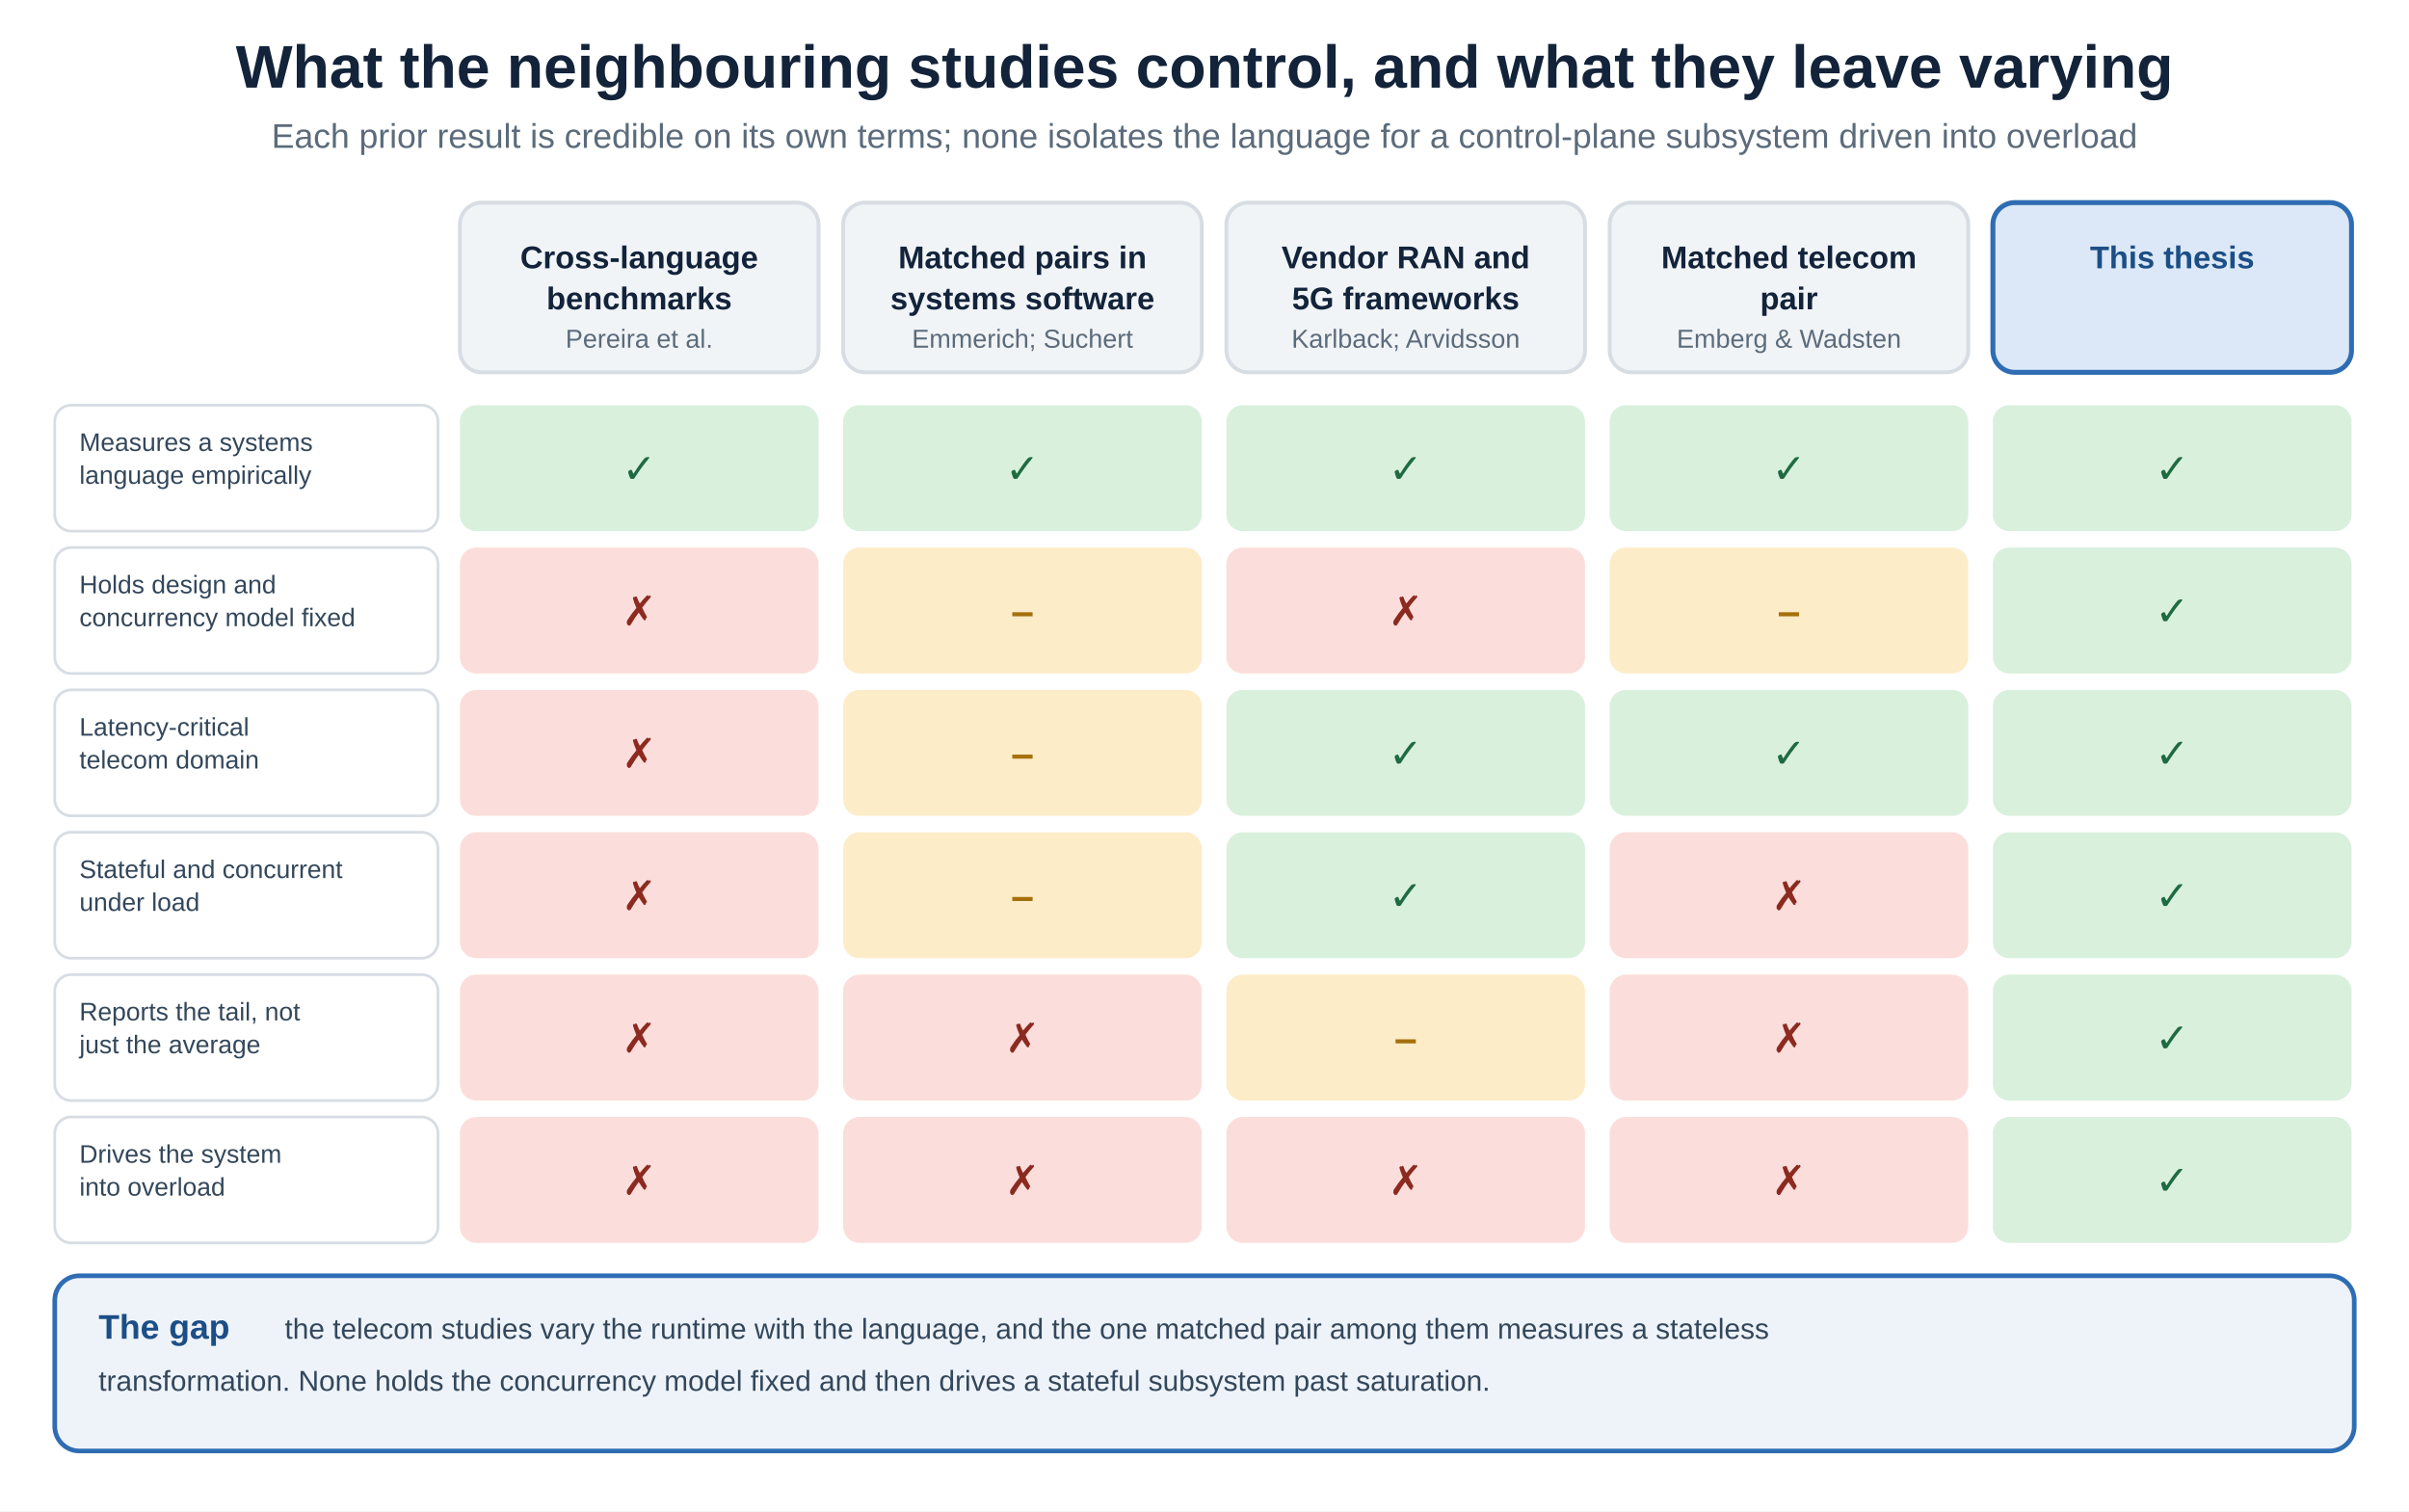
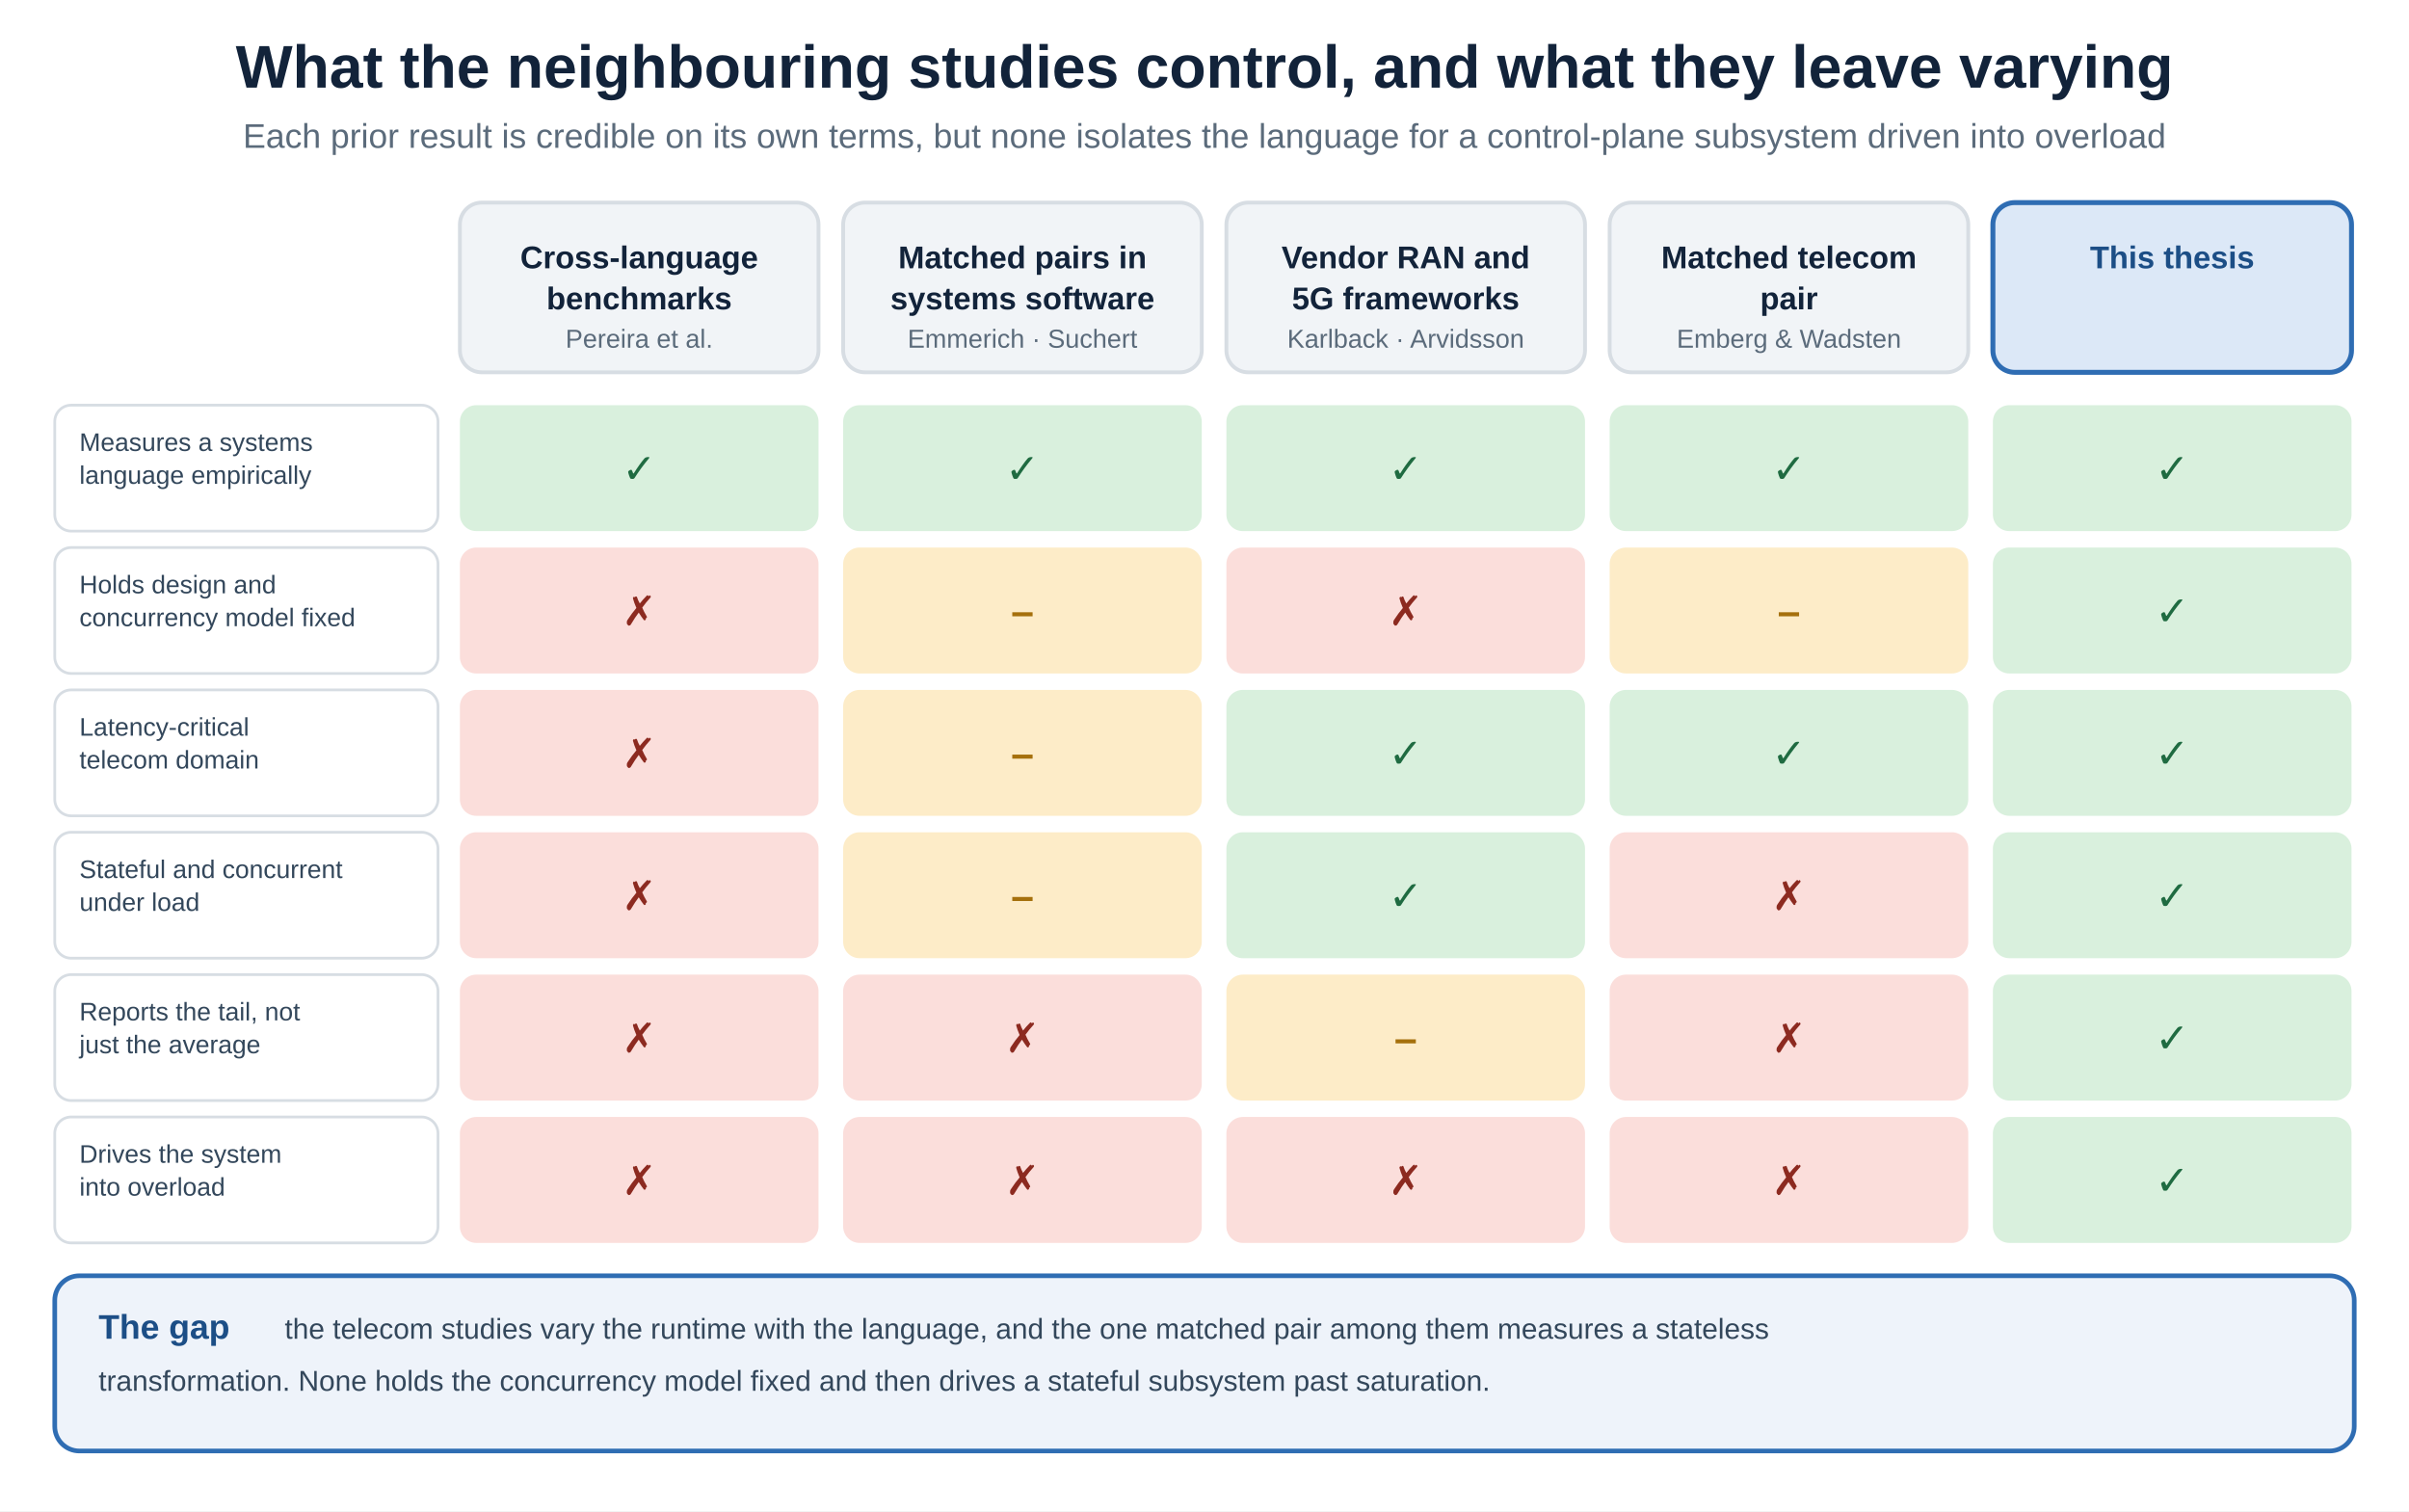
<svg xmlns="http://www.w3.org/2000/svg" viewBox="0 0 880 552" width="880" height="552" font-family="'Segoe UI','Helvetica Neue',Arial,sans-serif">
  <rect x="0" y="0" width="880" height="552" fill="#ffffff" />
  <text x="440.0" y="32" font-size="22" fill="#12233a" text-anchor="middle" font-weight="700">What the neighbouring studies control, and what they leave varying</text>
-   <text x="440.0" y="54" font-size="12.5" fill="#5b6b7b" text-anchor="middle">Each prior result is credible on its own terms; none isolates the language for a control-plane subsystem driven into overload</text>
+   <text x="440.0" y="54" font-size="12.5" fill="#5b6b7b" text-anchor="middle">Each prior result is credible on its own terms, but none isolates the language for a control-plane subsystem driven into overload</text>
  <rect x="168" y="74" width="131" height="62" rx="8" fill="#f1f4f7" stroke="#d7dde3" stroke-width="1.4" />
  <text x="233.5" y="98" font-size="11.5" fill="#12233a" text-anchor="middle" font-weight="700">Cross-language</text>
  <text x="233.5" y="113" font-size="11.5" fill="#12233a" text-anchor="middle" font-weight="700">benchmarks</text>
  <text x="233.5" y="127" font-size="9.5" fill="#5b6b7b" text-anchor="middle">Pereira et al.</text>
  <rect x="308" y="74" width="131" height="62" rx="8" fill="#f1f4f7" stroke="#d7dde3" stroke-width="1.4" />
  <text x="373.5" y="98" font-size="11.5" fill="#12233a" text-anchor="middle" font-weight="700">Matched pairs in</text>
  <text x="373.5" y="113" font-size="11.5" fill="#12233a" text-anchor="middle" font-weight="700">systems software</text>
-   <text x="373.5" y="127" font-size="9.5" fill="#5b6b7b" text-anchor="middle">Emmerich; Suchert</text>
+   <text x="373.5" y="127" font-size="9.5" fill="#5b6b7b" text-anchor="middle">Emmerich · Suchert</text>
  <rect x="448" y="74" width="131" height="62" rx="8" fill="#f1f4f7" stroke="#d7dde3" stroke-width="1.4" />
  <text x="513.5" y="98" font-size="11.5" fill="#12233a" text-anchor="middle" font-weight="700">Vendor RAN and</text>
  <text x="513.5" y="113" font-size="11.5" fill="#12233a" text-anchor="middle" font-weight="700">5G frameworks</text>
-   <text x="513.5" y="127" font-size="9.5" fill="#5b6b7b" text-anchor="middle">Karlback; Arvidsson</text>
+   <text x="513.5" y="127" font-size="9.5" fill="#5b6b7b" text-anchor="middle">Karlback · Arvidsson</text>
  <rect x="588" y="74" width="131" height="62" rx="8" fill="#f1f4f7" stroke="#d7dde3" stroke-width="1.4" />
  <text x="653.5" y="98" font-size="11.5" fill="#12233a" text-anchor="middle" font-weight="700">Matched telecom</text>
  <text x="653.5" y="113" font-size="11.5" fill="#12233a" text-anchor="middle" font-weight="700">pair</text>
  <text x="653.5" y="127" font-size="9.5" fill="#5b6b7b" text-anchor="middle">Emberg &amp; Wadsten</text>
  <rect x="728" y="74" width="131" height="62" rx="8" fill="#dce8f7" stroke="#2f6db3" stroke-width="1.8" />
  <text x="793.5" y="98" font-size="11.5" fill="#1c4e86" text-anchor="middle" font-weight="700">This thesis</text>
  <rect x="20" y="148" width="140" height="46" rx="6" fill="#ffffff" stroke="#d7dde3" stroke-width="1.0" />
  <text x="29" y="164.72" font-size="9.3" fill="#33475b">Measures a systems</text>
  <text x="29" y="176.72" font-size="9.3" fill="#33475b">language empirically</text>
  <rect x="168" y="148" width="131" height="46" rx="6" fill="#d9f0dd" />
  <text x="233.5" y="176.4" font-size="15" fill="#1f6b41" text-anchor="middle" font-weight="700">✓</text>
  <rect x="308" y="148" width="131" height="46" rx="6" fill="#d9f0dd" />
  <text x="373.5" y="176.4" font-size="15" fill="#1f6b41" text-anchor="middle" font-weight="700">✓</text>
  <rect x="448" y="148" width="131" height="46" rx="6" fill="#d9f0dd" />
  <text x="513.5" y="176.4" font-size="15" fill="#1f6b41" text-anchor="middle" font-weight="700">✓</text>
  <rect x="588" y="148" width="131" height="46" rx="6" fill="#d9f0dd" />
  <text x="653.5" y="176.4" font-size="15" fill="#1f6b41" text-anchor="middle" font-weight="700">✓</text>
  <rect x="728" y="148" width="131" height="46" rx="6" fill="#d9f0dd" />
  <text x="793.5" y="176.4" font-size="15" fill="#1f6b41" text-anchor="middle" font-weight="700">✓</text>
  <rect x="20" y="200" width="140" height="46" rx="6" fill="#ffffff" stroke="#d7dde3" stroke-width="1.0" />
  <text x="29" y="216.72" font-size="9.3" fill="#33475b">Holds design and</text>
  <text x="29" y="228.72" font-size="9.3" fill="#33475b">concurrency model fixed</text>
  <rect x="168" y="200" width="131" height="46" rx="6" fill="#fbdedb" />
  <text x="233.5" y="228.4" font-size="15" fill="#8c2a20" text-anchor="middle" font-weight="700">✗</text>
  <rect x="308" y="200" width="131" height="46" rx="6" fill="#fdecc8" />
  <text x="373.5" y="228.4" font-size="15" fill="#a5700c" text-anchor="middle" font-weight="700">–</text>
  <rect x="448" y="200" width="131" height="46" rx="6" fill="#fbdedb" />
  <text x="513.5" y="228.4" font-size="15" fill="#8c2a20" text-anchor="middle" font-weight="700">✗</text>
  <rect x="588" y="200" width="131" height="46" rx="6" fill="#fdecc8" />
  <text x="653.5" y="228.4" font-size="15" fill="#a5700c" text-anchor="middle" font-weight="700">–</text>
  <rect x="728" y="200" width="131" height="46" rx="6" fill="#d9f0dd" />
  <text x="793.5" y="228.4" font-size="15" fill="#1f6b41" text-anchor="middle" font-weight="700">✓</text>
  <rect x="20" y="252" width="140" height="46" rx="6" fill="#ffffff" stroke="#d7dde3" stroke-width="1.0" />
  <text x="29" y="268.72" font-size="9.3" fill="#33475b">Latency-critical</text>
  <text x="29" y="280.72" font-size="9.3" fill="#33475b">telecom domain</text>
  <rect x="168" y="252" width="131" height="46" rx="6" fill="#fbdedb" />
  <text x="233.5" y="280.4" font-size="15" fill="#8c2a20" text-anchor="middle" font-weight="700">✗</text>
  <rect x="308" y="252" width="131" height="46" rx="6" fill="#fdecc8" />
  <text x="373.5" y="280.4" font-size="15" fill="#a5700c" text-anchor="middle" font-weight="700">–</text>
  <rect x="448" y="252" width="131" height="46" rx="6" fill="#d9f0dd" />
  <text x="513.5" y="280.4" font-size="15" fill="#1f6b41" text-anchor="middle" font-weight="700">✓</text>
  <rect x="588" y="252" width="131" height="46" rx="6" fill="#d9f0dd" />
  <text x="653.5" y="280.4" font-size="15" fill="#1f6b41" text-anchor="middle" font-weight="700">✓</text>
  <rect x="728" y="252" width="131" height="46" rx="6" fill="#d9f0dd" />
  <text x="793.5" y="280.4" font-size="15" fill="#1f6b41" text-anchor="middle" font-weight="700">✓</text>
  <rect x="20" y="304" width="140" height="46" rx="6" fill="#ffffff" stroke="#d7dde3" stroke-width="1.0" />
  <text x="29" y="320.72" font-size="9.3" fill="#33475b">Stateful and concurrent</text>
  <text x="29" y="332.72" font-size="9.3" fill="#33475b">under load</text>
  <rect x="168" y="304" width="131" height="46" rx="6" fill="#fbdedb" />
  <text x="233.5" y="332.4" font-size="15" fill="#8c2a20" text-anchor="middle" font-weight="700">✗</text>
  <rect x="308" y="304" width="131" height="46" rx="6" fill="#fdecc8" />
  <text x="373.5" y="332.4" font-size="15" fill="#a5700c" text-anchor="middle" font-weight="700">–</text>
  <rect x="448" y="304" width="131" height="46" rx="6" fill="#d9f0dd" />
  <text x="513.5" y="332.4" font-size="15" fill="#1f6b41" text-anchor="middle" font-weight="700">✓</text>
  <rect x="588" y="304" width="131" height="46" rx="6" fill="#fbdedb" />
  <text x="653.5" y="332.4" font-size="15" fill="#8c2a20" text-anchor="middle" font-weight="700">✗</text>
  <rect x="728" y="304" width="131" height="46" rx="6" fill="#d9f0dd" />
  <text x="793.5" y="332.4" font-size="15" fill="#1f6b41" text-anchor="middle" font-weight="700">✓</text>
  <rect x="20" y="356" width="140" height="46" rx="6" fill="#ffffff" stroke="#d7dde3" stroke-width="1.0" />
  <text x="29" y="372.72" font-size="9.3" fill="#33475b">Reports the tail, not</text>
  <text x="29" y="384.72" font-size="9.3" fill="#33475b">just the average</text>
  <rect x="168" y="356" width="131" height="46" rx="6" fill="#fbdedb" />
  <text x="233.5" y="384.4" font-size="15" fill="#8c2a20" text-anchor="middle" font-weight="700">✗</text>
  <rect x="308" y="356" width="131" height="46" rx="6" fill="#fbdedb" />
  <text x="373.5" y="384.4" font-size="15" fill="#8c2a20" text-anchor="middle" font-weight="700">✗</text>
  <rect x="448" y="356" width="131" height="46" rx="6" fill="#fdecc8" />
  <text x="513.5" y="384.4" font-size="15" fill="#a5700c" text-anchor="middle" font-weight="700">–</text>
  <rect x="588" y="356" width="131" height="46" rx="6" fill="#fbdedb" />
  <text x="653.5" y="384.4" font-size="15" fill="#8c2a20" text-anchor="middle" font-weight="700">✗</text>
  <rect x="728" y="356" width="131" height="46" rx="6" fill="#d9f0dd" />
  <text x="793.5" y="384.4" font-size="15" fill="#1f6b41" text-anchor="middle" font-weight="700">✓</text>
  <rect x="20" y="408" width="140" height="46" rx="6" fill="#ffffff" stroke="#d7dde3" stroke-width="1.0" />
  <text x="29" y="424.72" font-size="9.3" fill="#33475b">Drives the system</text>
  <text x="29" y="436.72" font-size="9.3" fill="#33475b">into overload</text>
  <rect x="168" y="408" width="131" height="46" rx="6" fill="#fbdedb" />
  <text x="233.5" y="436.4" font-size="15" fill="#8c2a20" text-anchor="middle" font-weight="700">✗</text>
  <rect x="308" y="408" width="131" height="46" rx="6" fill="#fbdedb" />
  <text x="373.5" y="436.4" font-size="15" fill="#8c2a20" text-anchor="middle" font-weight="700">✗</text>
  <rect x="448" y="408" width="131" height="46" rx="6" fill="#fbdedb" />
  <text x="513.5" y="436.4" font-size="15" fill="#8c2a20" text-anchor="middle" font-weight="700">✗</text>
  <rect x="588" y="408" width="131" height="46" rx="6" fill="#fbdedb" />
  <text x="653.5" y="436.4" font-size="15" fill="#8c2a20" text-anchor="middle" font-weight="700">✗</text>
  <rect x="728" y="408" width="131" height="46" rx="6" fill="#d9f0dd" />
  <text x="793.5" y="436.4" font-size="15" fill="#1f6b41" text-anchor="middle" font-weight="700">✓</text>
  <rect x="20" y="466" width="840" height="64" rx="9" fill="#eef3fa" stroke="#2f6db3" stroke-width="1.7" />
  <text x="36" y="489" font-size="12.5" fill="#1c4e86" font-weight="700">The gap</text>
  <text x="104" y="489" font-size="10.5" fill="#33475b">the telecom studies vary the runtime with the language, and the one matched pair among them measures a stateless</text>
  <text x="36" y="508" font-size="10.5" fill="#33475b">transformation. None holds the concurrency model fixed and then drives a stateful subsystem past saturation.</text>
</svg>
